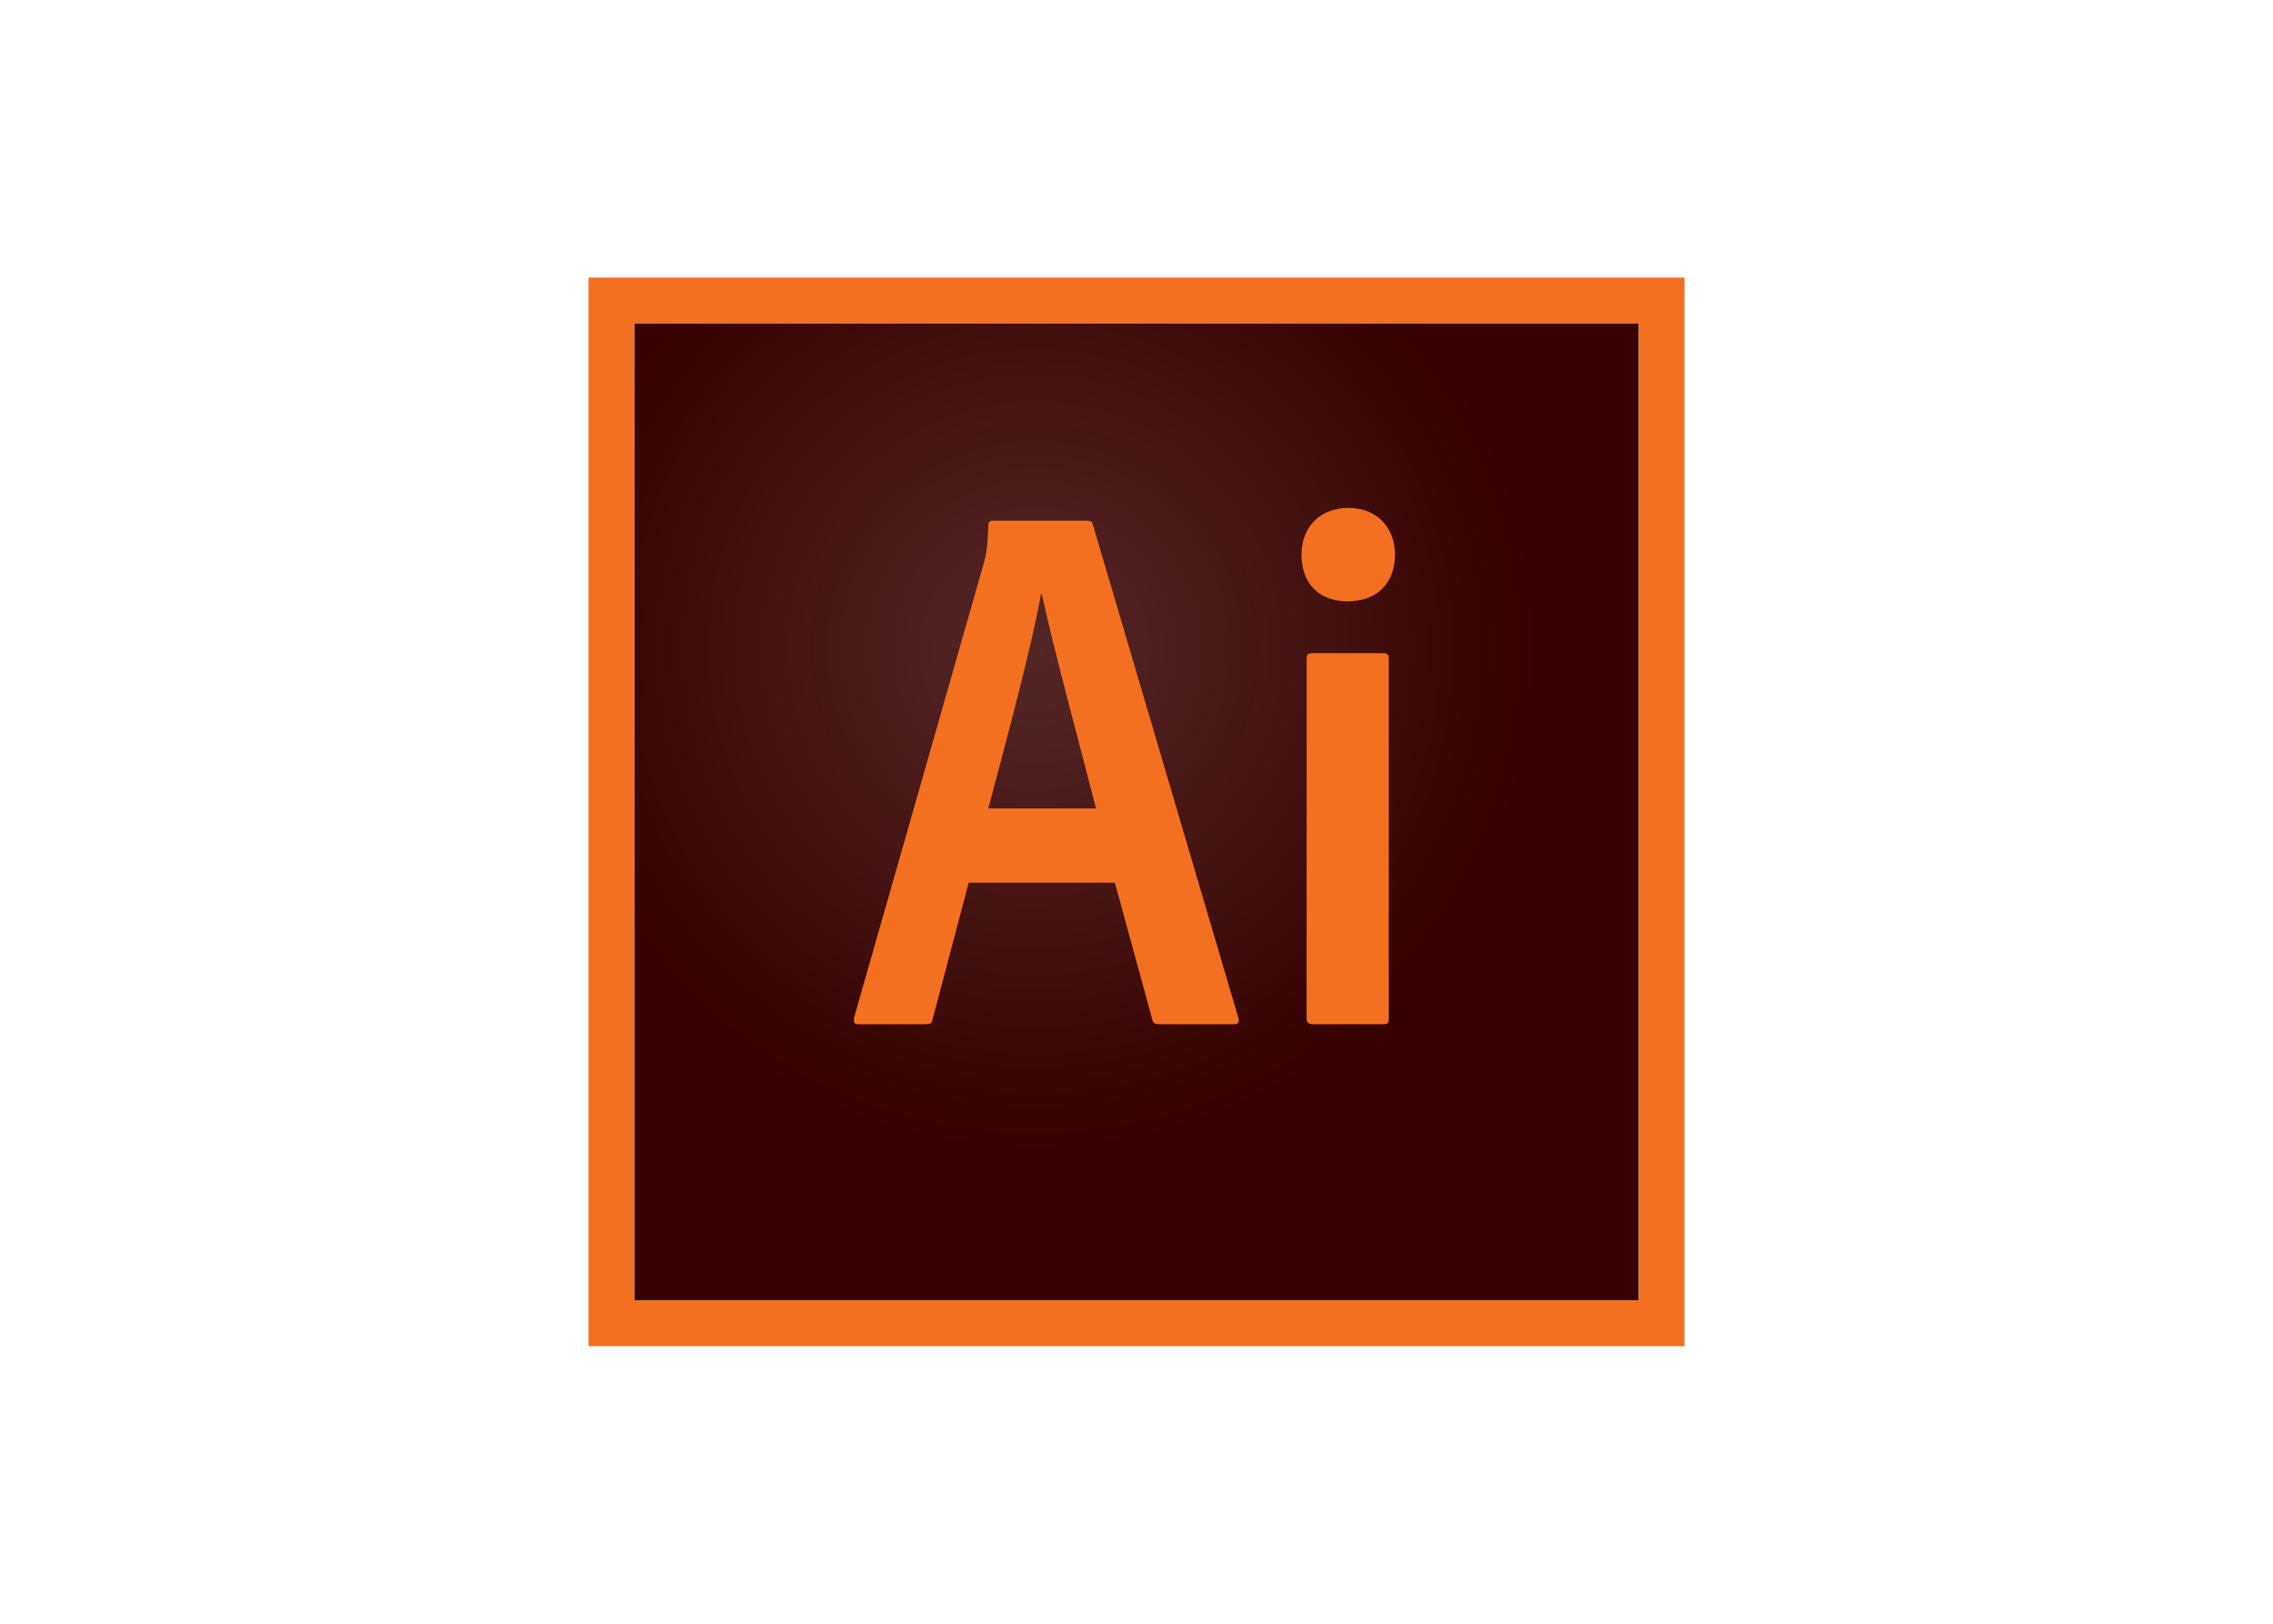
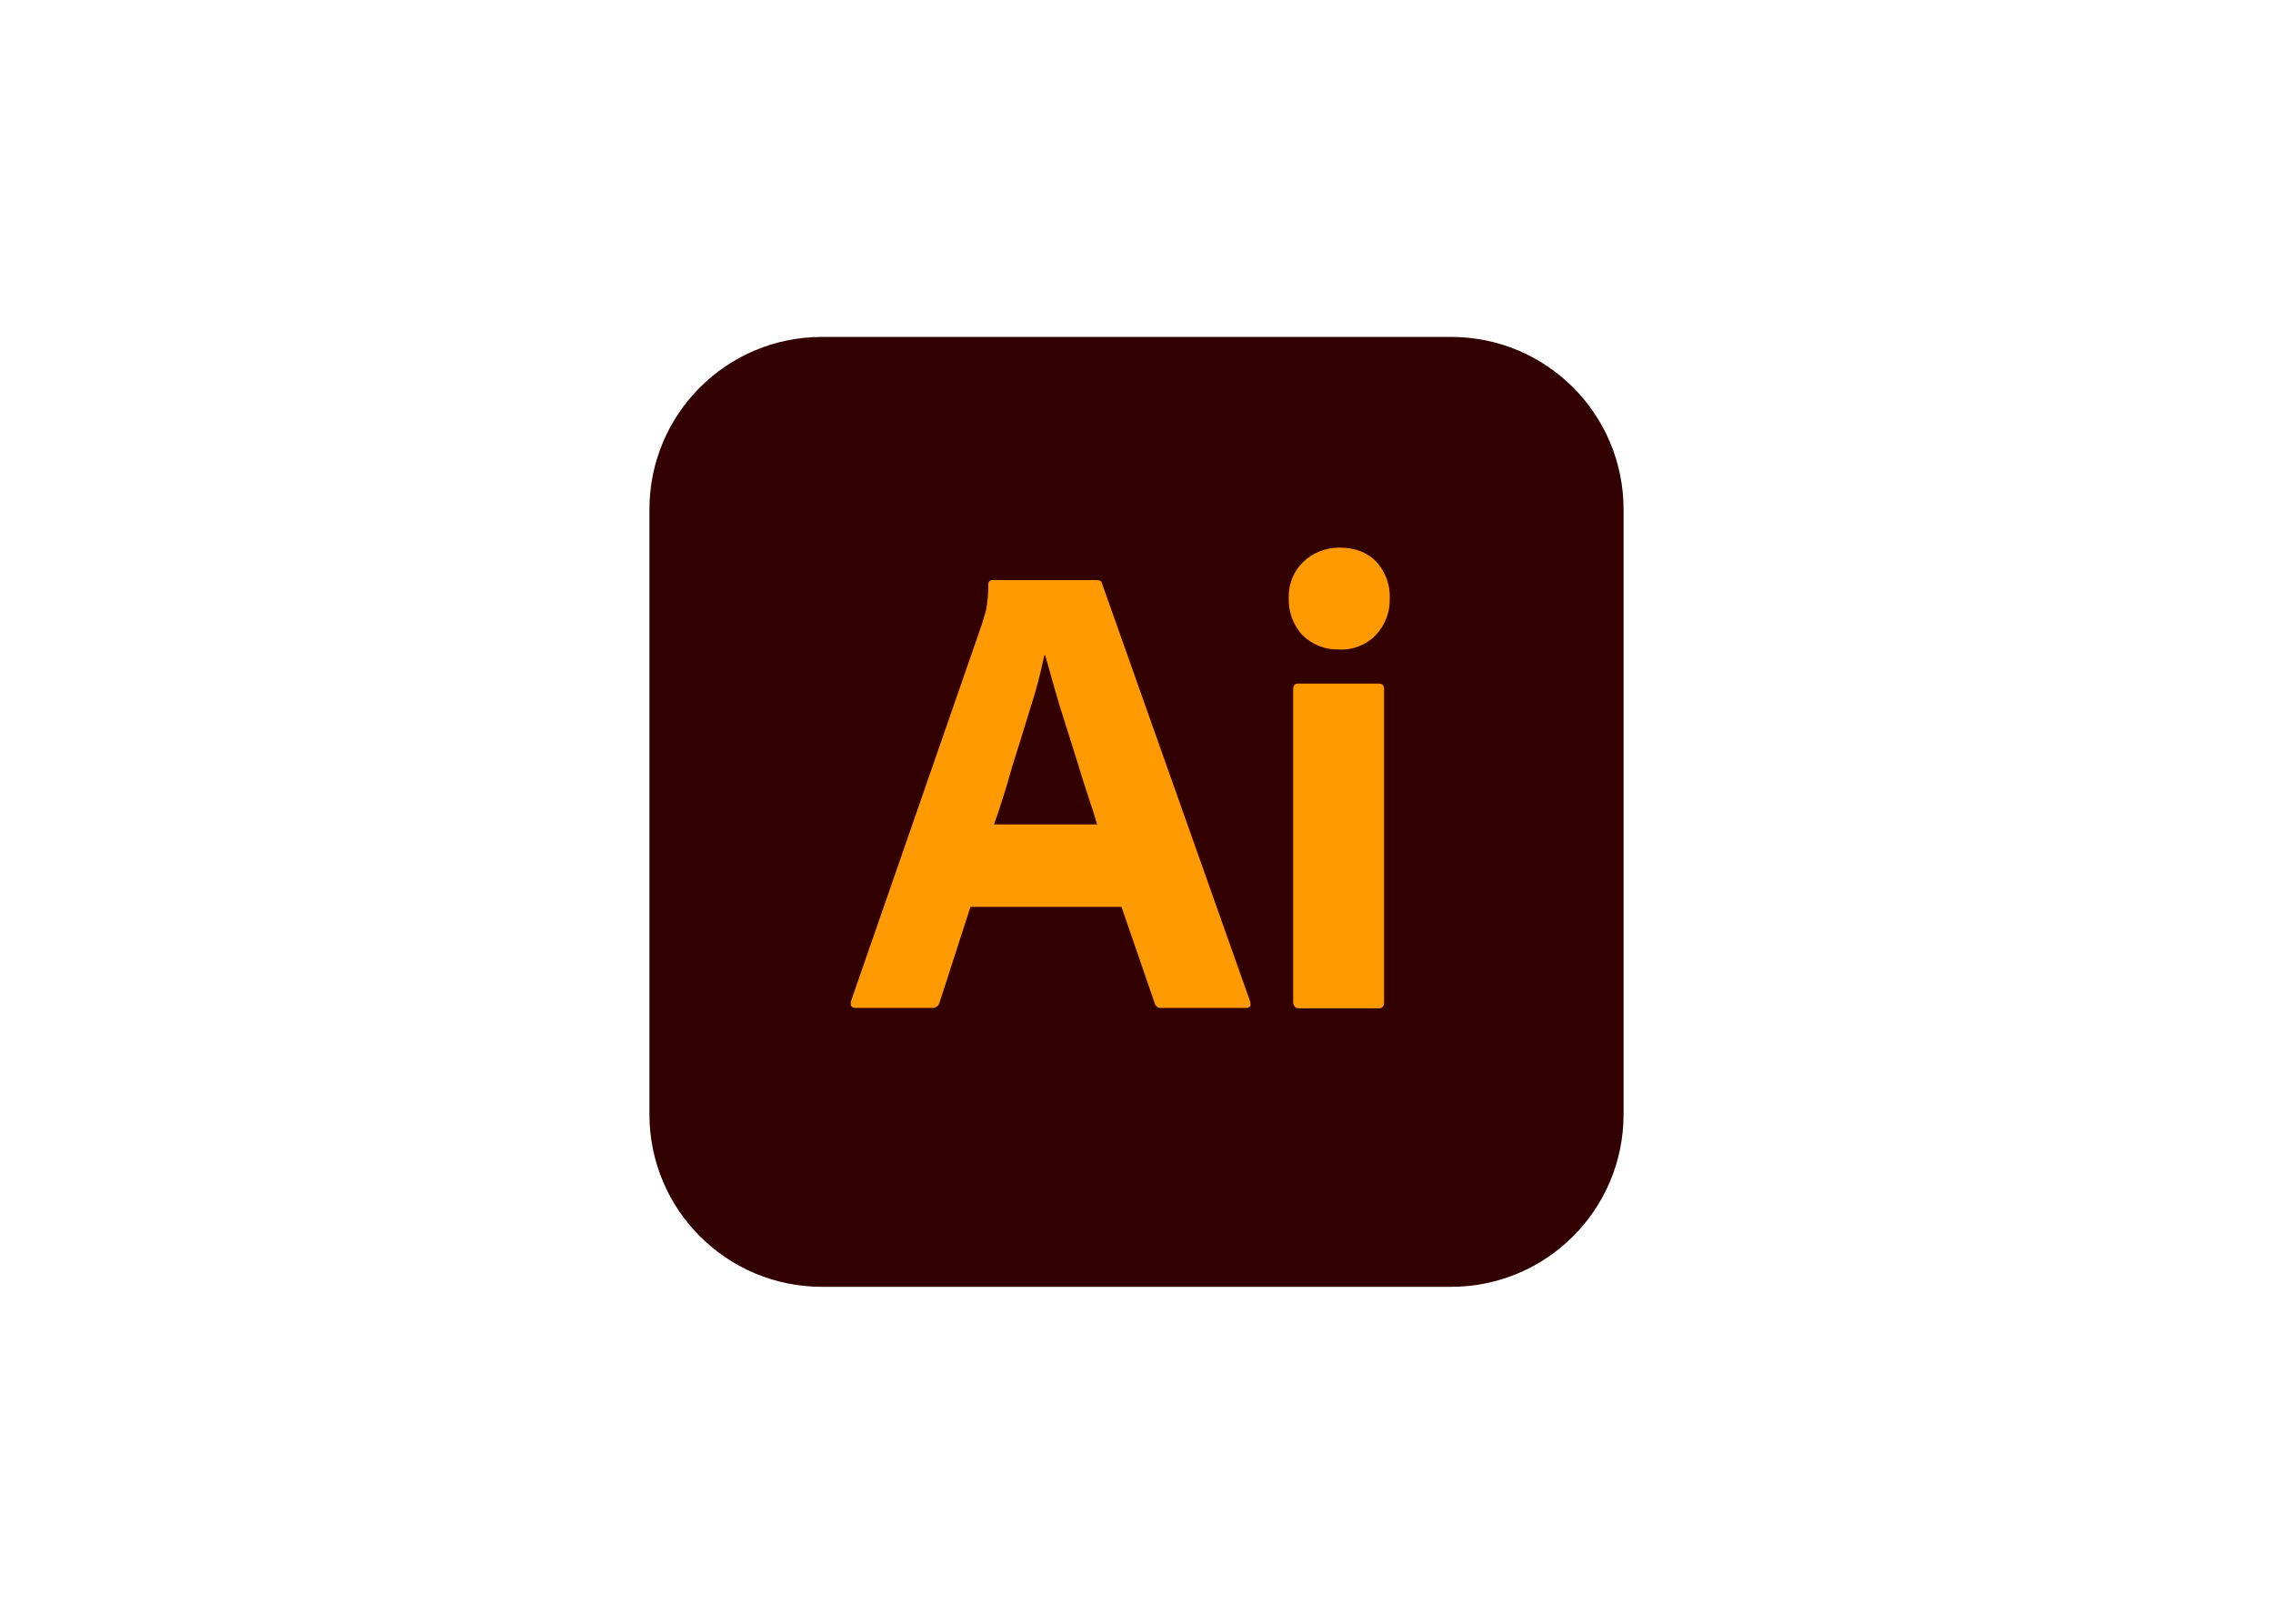
- <svg xmlns="http://www.w3.org/2000/svg" clip-rule="evenodd" fill-rule="evenodd" stroke-linejoin="round" stroke-miterlimit="1.414" viewBox="0 0 560 400">
-   <radialGradient id="a" cx="97.71" cy="81.29" gradientUnits="userSpaceOnUse" r="143.43">
-     <stop offset="0" stop-color="#360100" stop-opacity=".85" />
-     <stop offset=".77" stop-color="#360100" />
-     <stop offset="1" stop-color="#360100" />
-   </radialGradient>
-   <g transform="matrix(1.125 0 0 1.125 145 68.375)">
-     <path d="m10 10h220v214h-220z" fill="url(#a)" />
-     <g fill="#f37021">
-       <path d="m0 0v234h240v-234zm10 10h220v214h-220z" />
-       <path d="m83.25 132.5-7.92 30c-.16.83-.49 1-1.48 1h-14.69c-1 0-1.15-.33-1-1.48l28.39-99.45c.5-1.82.83-3.38 1-8.33 0-.66.33-1 .83-1h20.95c.66 0 1 .16 1.16 1l31.84 107.94c.17.82 0 1.32-.82 1.32h-16.51c-.83 0-1.32-.19-1.49-.85l-8.25-30.15zm27.89-16.25c-2.81-11.06-9.41-35.29-11.88-47h-.17c-2.09 11.75-7.42 31.49-11.55 47zm45-55.58c0-6.43 4.46-10.23 10.23-10.23 6.11 0 10.23 4.13 10.23 10.23 0 6.6-4.29 10.23-10.39 10.23-5.95 0-10.08-3.63-10.08-10.23zm1.12 22.73c0-.82.33-1.15 1.16-1.15h15.68c.82 0 1.15.33 1.15 1.15v78.94c0 .83-.16 1.16-1.15 1.16h-15.53c-1 0-1.32-.5-1.32-1.32z" />
+ <svg xmlns="http://www.w3.org/2000/svg" clip-rule="evenodd" fill-rule="evenodd" stroke-linejoin="round" stroke-miterlimit="2" viewBox="0 0 560 400">
+   <g fill-rule="nonzero" transform="matrix(1 0 0 1 160 83)">
+     <path d="m42.5 0h155c23.5 0 42.5 19 42.5 42.5v149c0 23.5-19 42.5-42.5 42.5h-155c-23.5 0-42.5-19-42.5-42.5v-149c0-23.5 19-42.5 42.5-42.5z" fill="#300" />
+     <g fill="#ff9a00">
+       <path d="m116.3 140.4h-37.2l-7.6 23.5c-.2.9-1 1.5-1.9 1.4h-18.8c-1.1 0-1.4-.6-1.1-1.8l32.2-92.7c.3-1 .6-2.1 1-3.3.4-2.1.6-4.3.6-6.5-.1-.5.3-1 .8-1.1h25.9c.8 0 1.2.3 1.3.8l36.5 103c.3 1.1 0 1.6-1 1.6h-20.9c-.7.1-1.4-.4-1.6-1.1zm-31.4-20.3h25.4c-.6-2.1-1.4-4.6-2.3-7.2-.9-2.7-1.8-5.6-2.7-8.6-1-3.1-1.9-6.1-2.9-9.2s-1.9-6-2.7-8.9c-.8-2.8-1.5-5.4-2.2-7.8h-.2c-.9 4.3-2 8.6-3.4 12.9-1.5 4.8-3 9.8-4.6 14.8-1.4 5.1-2.9 9.8-4.4 14z" />
+       <path d="m169.8 77c-3.3.1-6.5-1.2-8.9-3.5-2.3-2.5-3.5-5.8-3.4-9.2-.1-3.4 1.2-6.6 3.6-8.9s5.6-3.5 8.9-3.5c3.9 0 6.9 1.2 9.1 3.5 2.2 2.4 3.4 5.6 3.3 8.9.1 3.4-1.1 6.7-3.5 9.2-2.3 2.4-5.7 3.7-9.1 3.5zm-11.2 86.8v-77c0-1 .4-1.4 1.3-1.4h19.8c.9 0 1.3.5 1.3 1.4v77c0 1.1-.4 1.6-1.3 1.6h-19.6c-1 0-1.5-.6-1.5-1.6z" />
    </g>
  </g>
</svg>
